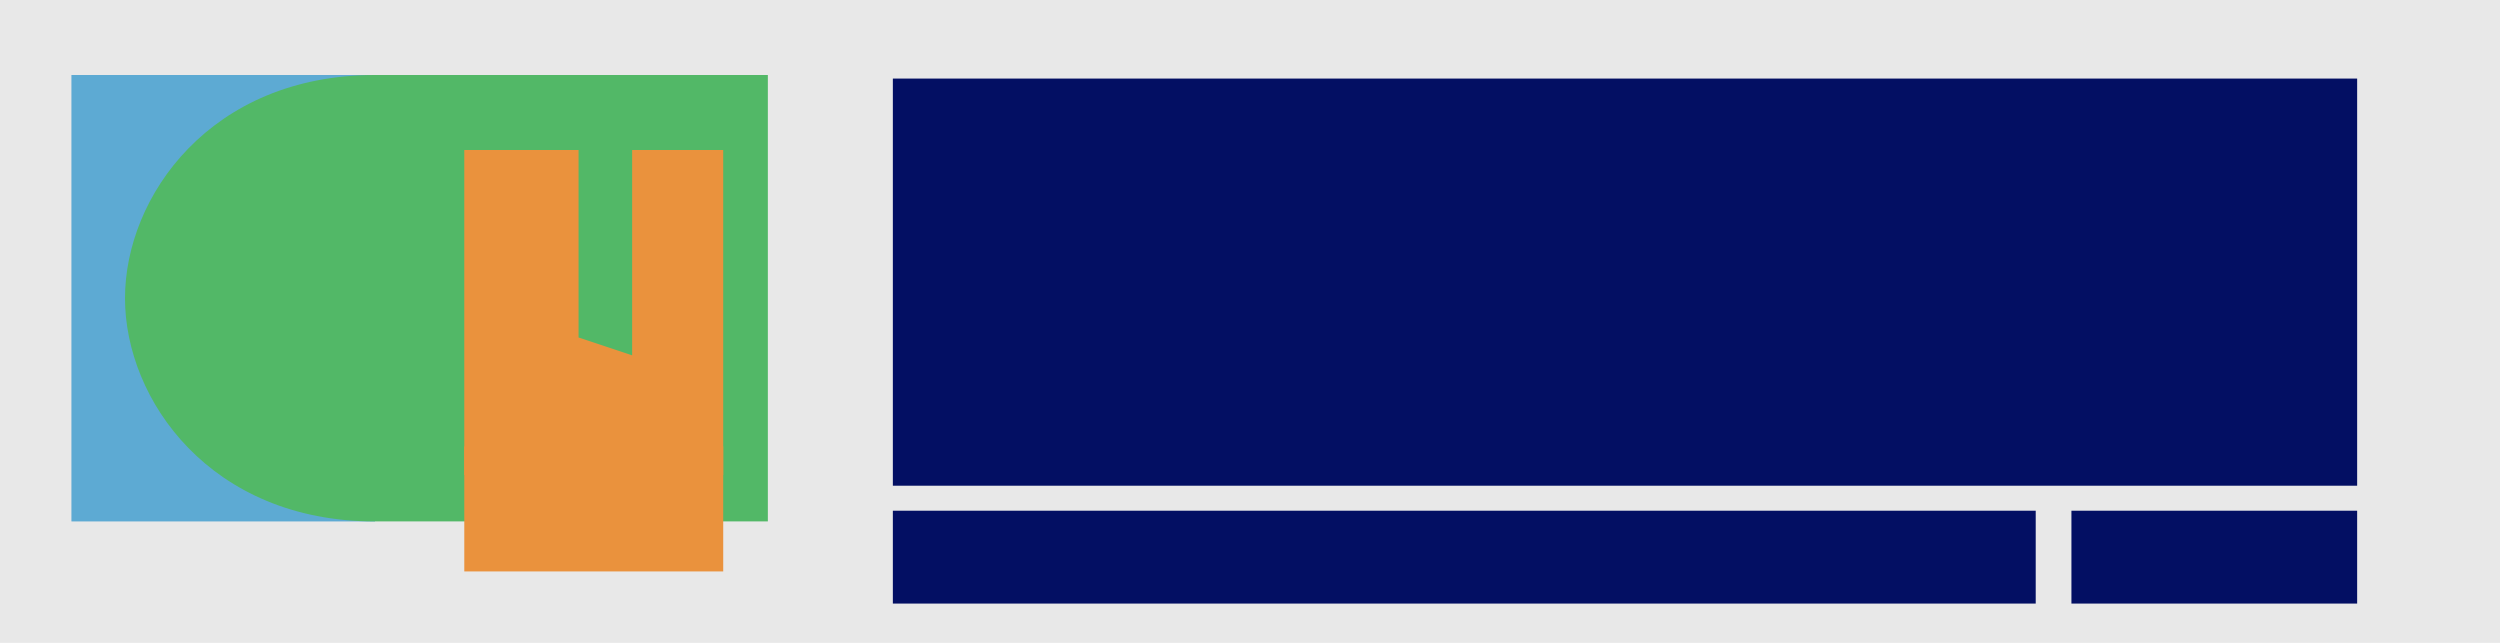
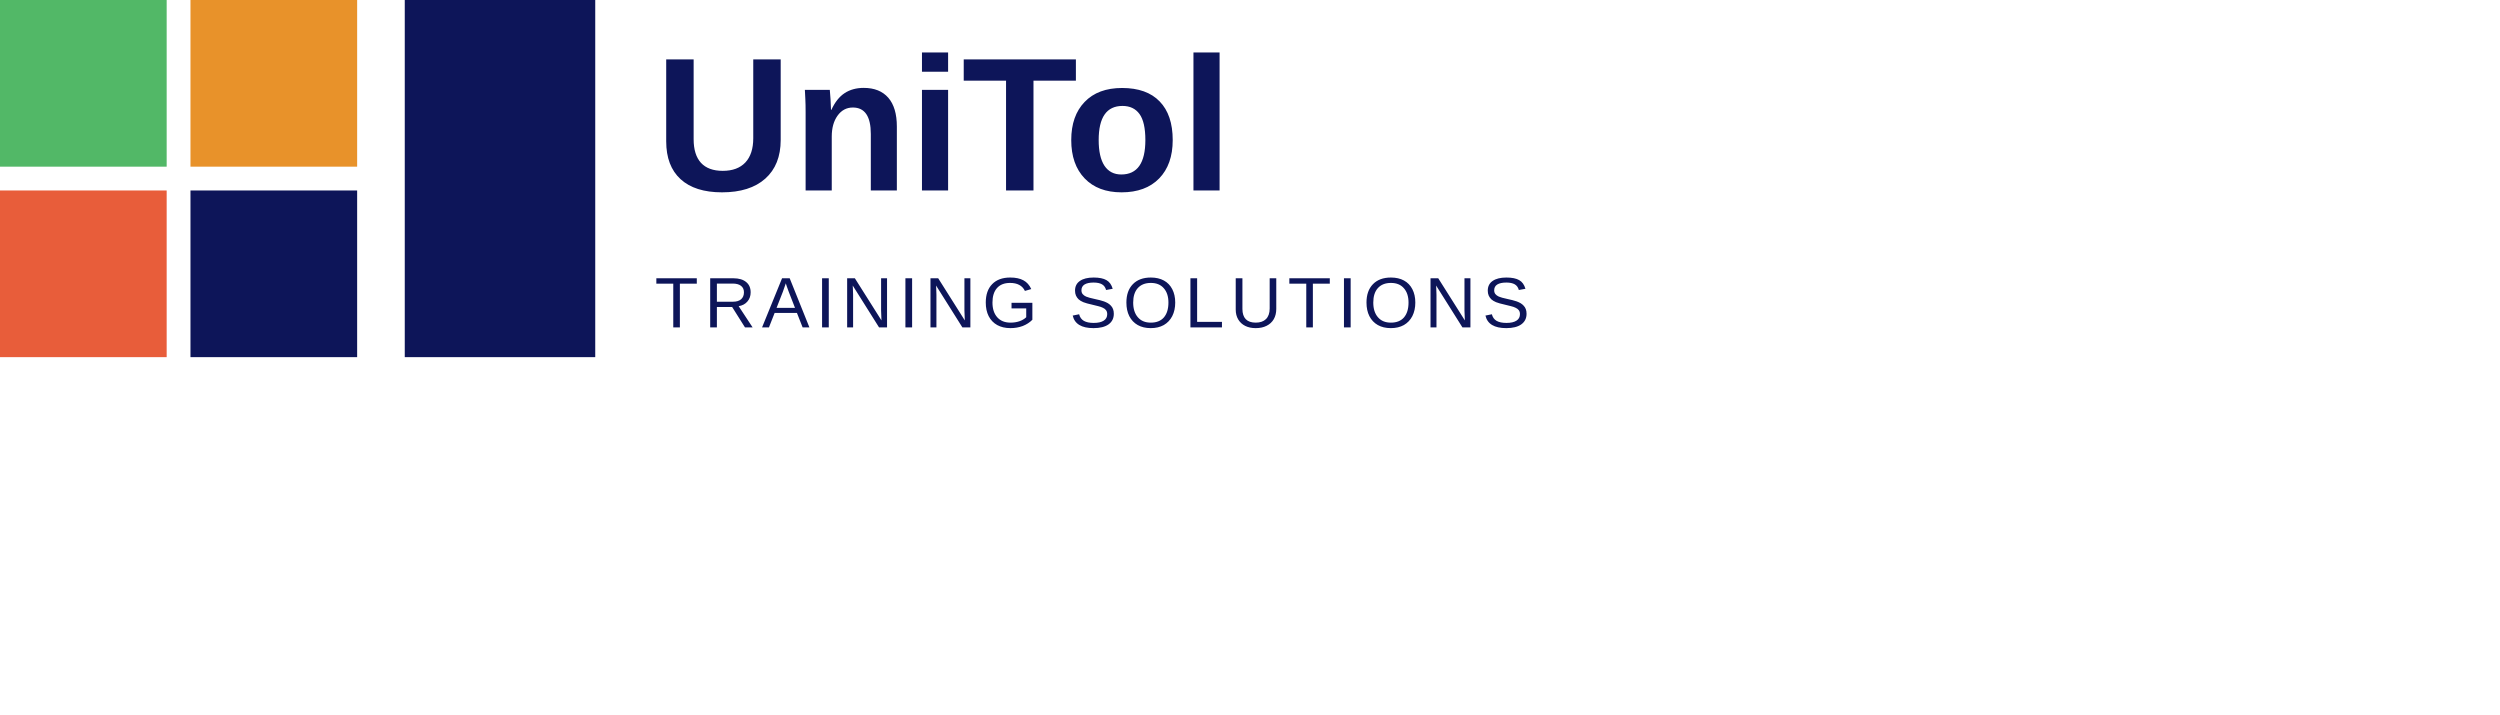
- <svg xmlns="http://www.w3.org/2000/svg" viewBox="0 0 1400 360" role="img" aria-labelledby="title desc">
-   <rect width="1400" height="360" fill="#e8e8e8" />
-   <rect x="40" y="42" width="170" height="250" fill="#5daad3" />
-   <path d="M210 42h220v250H210c-92 0-140-68-140-125S118 42 210 42z" fill="#52b867" />
-   <path d="M260 84h145v182h-145z" fill="#ea923d" />
-   <path d="M324 84h30v115l-30-10V84z" fill="#52b867" />
-   <path d="M260 250h145v70H260z" fill="#ea923d" />
-   <rect x="500" y="44" width="820" height="228" fill="#030f63" />
-   <rect x="500" y="286" width="640" height="52" fill="#030f63" />
-   <rect x="1160" y="286" width="160" height="52" fill="#030f63" />
+ <svg xmlns="http://www.w3.org/2000/svg" viewBox="0 0 420 120" role="img" aria-labelledby="unitol-title">
+   <rect x="0" y="0" width="28" height="28" fill="#52B867" />
+   <rect x="32" y="0" width="28" height="28" fill="#E8922A" />
+   <rect x="0" y="32" width="28" height="28" fill="#E85D3A" />
+   <rect x="32" y="32" width="28" height="28" fill="#0D1559" />
+   <rect x="68" y="0" width="32" height="60" fill="#0D1559" />
+   <text x="110" y="32" font-family="'Arial','Helvetica',sans-serif" font-size="32" font-weight="700" fill="#0D1559">UniTol</text>
+   <text x="110" y="55" font-family="'Arial','Helvetica',sans-serif" font-size="12" font-weight="500" fill="#0D1559" letter-spacing="1">TRAINING SOLUTIONS</text>
</svg>
